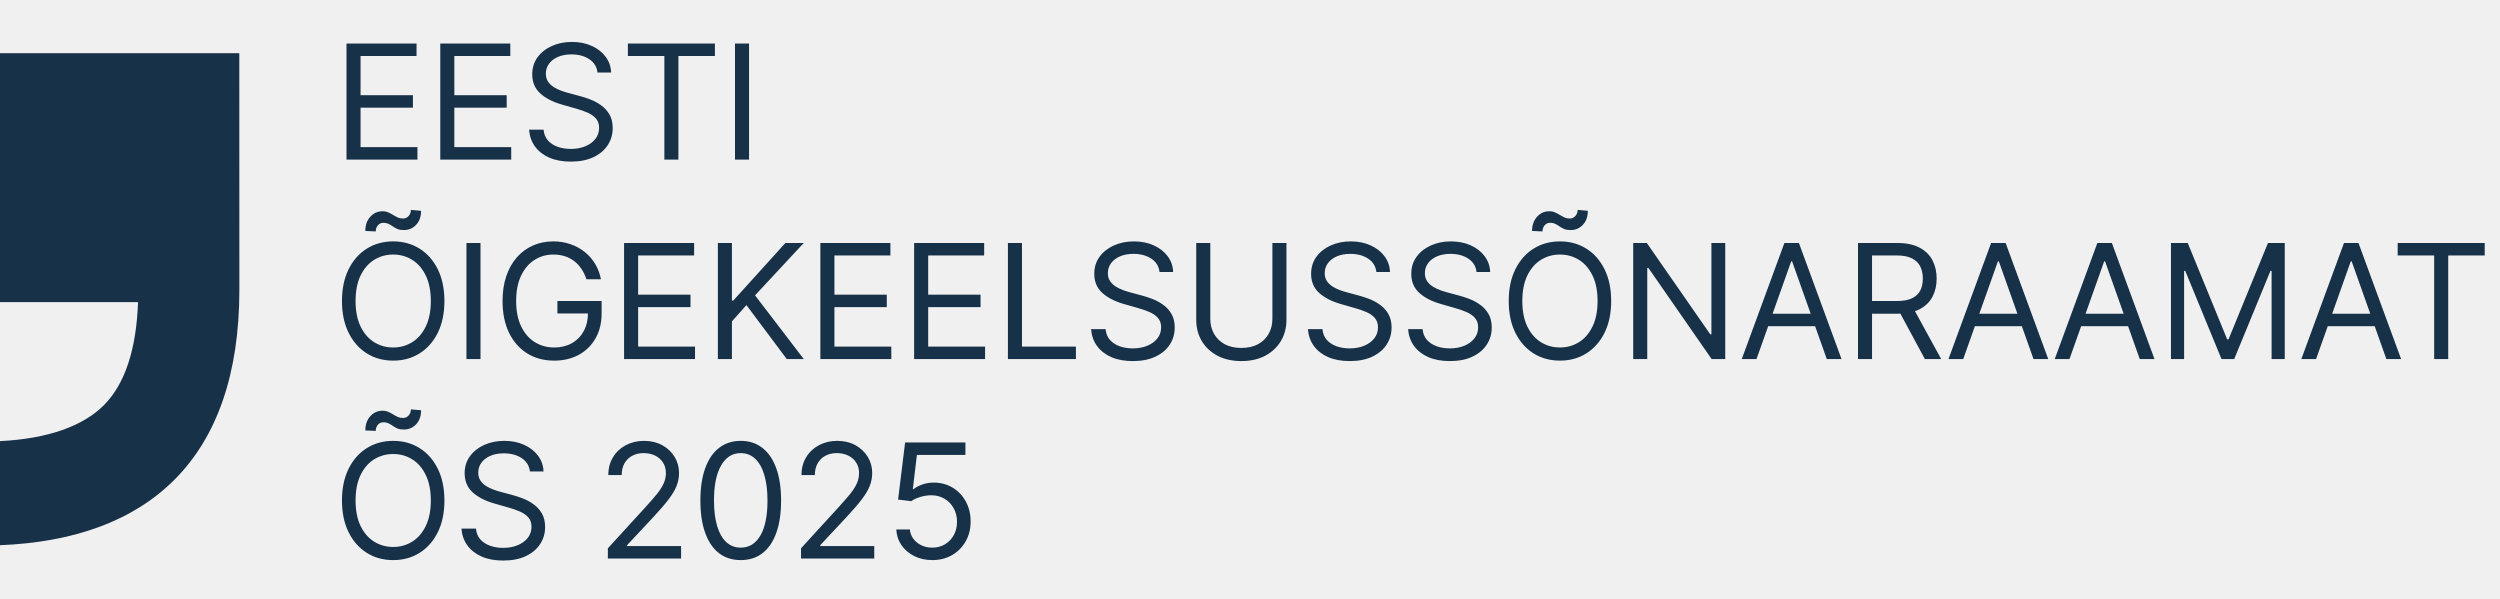
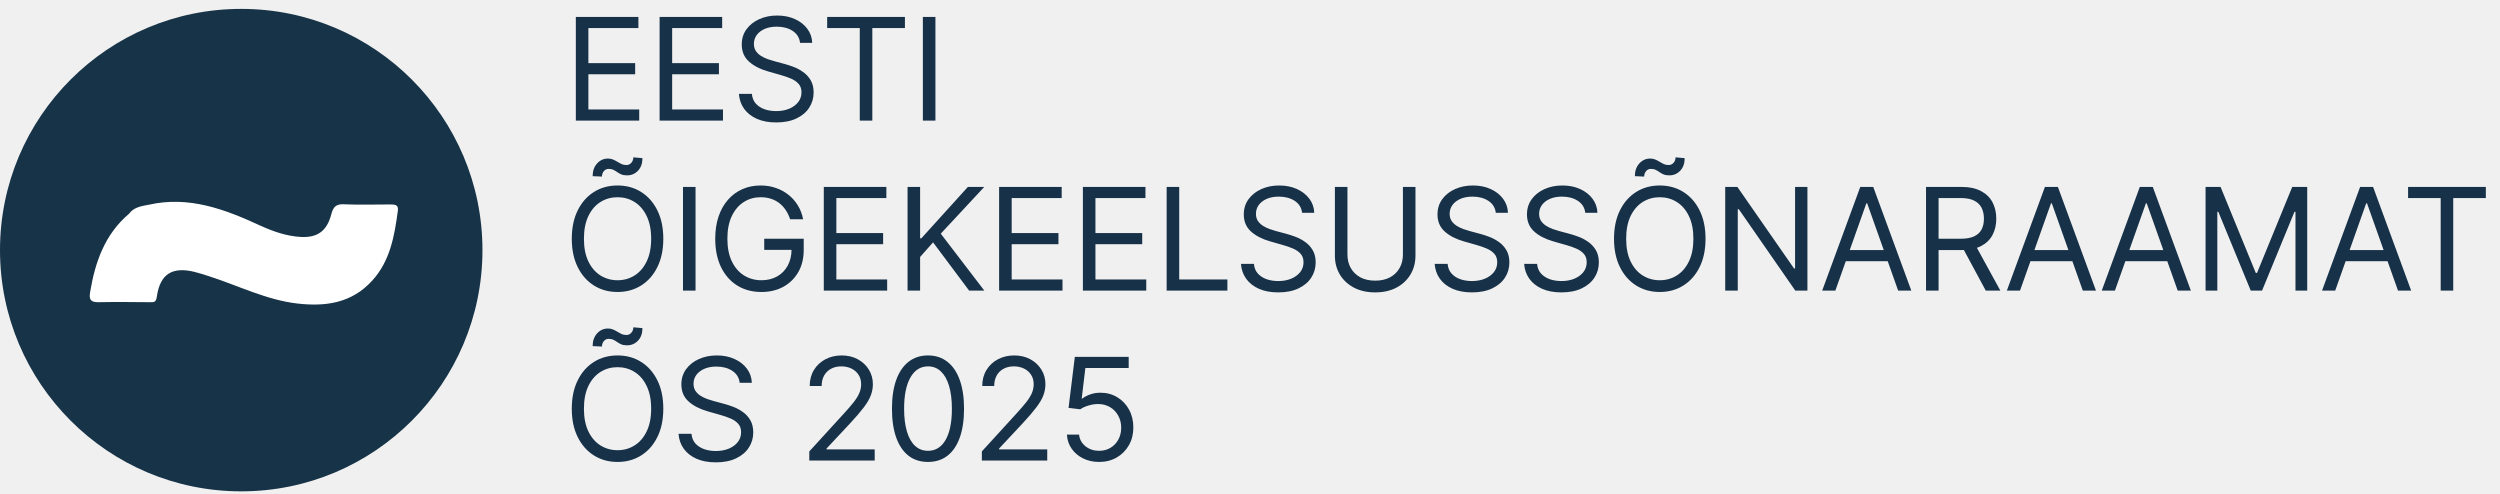
- <svg xmlns="http://www.w3.org/2000/svg" width="188" height="45" viewBox="0 0 188 45" fill="none">
-   <path d="M26.057 12V3.273H31.324V4.21H27.114V7.159H31.051V8.097H27.114V11.062H31.392V12H26.057ZM33.109 12V3.273H38.376V4.21H34.166V7.159H38.103V8.097H34.166V11.062H38.444V12H33.109ZM44.933 5.455C44.882 5.023 44.675 4.688 44.311 4.449C43.947 4.21 43.502 4.091 42.973 4.091C42.587 4.091 42.249 4.153 41.959 4.278C41.672 4.403 41.447 4.575 41.286 4.794C41.127 5.013 41.047 5.261 41.047 5.54C41.047 5.773 41.102 5.973 41.213 6.141C41.327 6.305 41.472 6.443 41.648 6.554C41.824 6.662 42.009 6.751 42.202 6.822C42.395 6.891 42.572 6.946 42.734 6.989L43.621 7.227C43.848 7.287 44.101 7.369 44.379 7.474C44.661 7.58 44.929 7.723 45.185 7.905C45.443 8.084 45.656 8.314 45.824 8.595C45.992 8.876 46.075 9.222 46.075 9.631C46.075 10.102 45.952 10.528 45.705 10.909C45.46 11.29 45.102 11.592 44.631 11.817C44.162 12.041 43.592 12.153 42.922 12.153C42.297 12.153 41.756 12.053 41.298 11.851C40.844 11.649 40.486 11.368 40.224 11.007C39.966 10.646 39.82 10.227 39.786 9.75H40.877C40.905 10.079 41.016 10.352 41.209 10.568C41.405 10.781 41.652 10.94 41.95 11.046C42.252 11.148 42.575 11.199 42.922 11.199C43.325 11.199 43.688 11.133 44.009 11.003C44.33 10.869 44.584 10.685 44.771 10.449C44.959 10.21 45.053 9.932 45.053 9.614C45.053 9.324 44.972 9.088 44.81 8.906C44.648 8.724 44.435 8.577 44.17 8.463C43.906 8.349 43.621 8.25 43.314 8.165L42.24 7.858C41.558 7.662 41.019 7.382 40.621 7.018C40.223 6.655 40.024 6.179 40.024 5.591C40.024 5.102 40.156 4.676 40.42 4.312C40.688 3.946 41.045 3.662 41.494 3.46C41.946 3.256 42.45 3.153 43.007 3.153C43.57 3.153 44.07 3.254 44.507 3.456C44.945 3.655 45.291 3.928 45.547 4.274C45.806 4.621 45.942 5.014 45.956 5.455H44.933ZM47.216 4.21V3.273H53.761V4.21H51.017V12H49.96V4.21H47.216ZM56.329 3.273V12H55.272V3.273H56.329ZM33.42 22.636C33.42 23.557 33.254 24.352 32.922 25.023C32.59 25.693 32.133 26.21 31.554 26.574C30.974 26.938 30.312 27.119 29.568 27.119C28.824 27.119 28.162 26.938 27.582 26.574C27.003 26.21 26.547 25.693 26.215 25.023C25.882 24.352 25.716 23.557 25.716 22.636C25.716 21.716 25.882 20.921 26.215 20.25C26.547 19.579 27.003 19.062 27.582 18.699C28.162 18.335 28.824 18.153 29.568 18.153C30.312 18.153 30.974 18.335 31.554 18.699C32.133 19.062 32.59 19.579 32.922 20.25C33.254 20.921 33.42 21.716 33.42 22.636ZM32.398 22.636C32.398 21.881 32.271 21.243 32.019 20.723C31.768 20.203 31.429 19.81 31 19.543C30.574 19.276 30.097 19.142 29.568 19.142C29.04 19.142 28.561 19.276 28.132 19.543C27.706 19.81 27.366 20.203 27.114 20.723C26.864 21.243 26.739 21.881 26.739 22.636C26.739 23.392 26.864 24.03 27.114 24.55C27.366 25.07 27.706 25.463 28.132 25.73C28.561 25.997 29.04 26.131 29.568 26.131C30.097 26.131 30.574 25.997 31 25.73C31.429 25.463 31.768 25.07 32.019 24.55C32.271 24.03 32.398 23.392 32.398 22.636ZM28.256 17.403L27.472 17.369C27.472 16.935 27.595 16.579 27.842 16.304C28.092 16.026 28.401 15.886 28.767 15.886C28.929 15.886 29.072 15.915 29.197 15.972C29.322 16.026 29.442 16.088 29.555 16.159C29.669 16.23 29.785 16.294 29.905 16.351C30.027 16.405 30.165 16.432 30.318 16.432C30.48 16.432 30.616 16.369 30.727 16.244C30.841 16.116 30.898 15.963 30.898 15.784L31.665 15.852C31.665 16.296 31.54 16.648 31.29 16.909C31.043 17.171 30.736 17.301 30.369 17.301C30.173 17.301 30.011 17.274 29.884 17.22C29.756 17.163 29.642 17.099 29.543 17.028C29.443 16.957 29.338 16.895 29.227 16.841C29.116 16.784 28.98 16.756 28.818 16.756C28.656 16.756 28.521 16.82 28.413 16.947C28.308 17.072 28.256 17.224 28.256 17.403ZM36.134 18.273V27H35.077V18.273H36.134ZM44.099 21C44.005 20.713 43.882 20.456 43.728 20.229C43.578 19.999 43.397 19.803 43.187 19.641C42.98 19.479 42.744 19.355 42.48 19.27C42.216 19.185 41.926 19.142 41.611 19.142C41.093 19.142 40.623 19.276 40.2 19.543C39.777 19.81 39.44 20.203 39.19 20.723C38.94 21.243 38.815 21.881 38.815 22.636C38.815 23.392 38.941 24.03 39.194 24.55C39.447 25.07 39.789 25.463 40.221 25.73C40.653 25.997 41.139 26.131 41.679 26.131C42.179 26.131 42.619 26.024 43 25.811C43.383 25.595 43.681 25.291 43.895 24.899C44.111 24.504 44.218 24.04 44.218 23.506L44.542 23.574H41.917V22.636H45.241V23.574C45.241 24.293 45.088 24.918 44.781 25.449C44.477 25.98 44.056 26.392 43.52 26.685C42.986 26.974 42.372 27.119 41.679 27.119C40.906 27.119 40.227 26.938 39.642 26.574C39.059 26.21 38.605 25.693 38.278 25.023C37.954 24.352 37.792 23.557 37.792 22.636C37.792 21.946 37.885 21.325 38.069 20.774C38.257 20.22 38.521 19.749 38.862 19.359C39.203 18.97 39.606 18.672 40.072 18.465C40.538 18.257 41.051 18.153 41.611 18.153C42.071 18.153 42.5 18.223 42.897 18.362C43.298 18.499 43.654 18.693 43.967 18.946C44.282 19.196 44.545 19.496 44.755 19.845C44.966 20.192 45.111 20.577 45.19 21H44.099ZM46.931 27V18.273H52.198V19.21H47.988V22.159H51.925V23.097H47.988V26.062H52.266V27H46.931ZM53.983 27V18.273H55.04V22.602H55.142L59.063 18.273H60.443L56.779 22.21L60.443 27H59.165L56.131 22.943L55.04 24.171V27H53.983ZM61.691 27V18.273H66.958V19.21H62.748V22.159H66.686V23.097H62.748V26.062H67.026V27H61.691ZM68.743 27V18.273H74.01V19.21H69.8V22.159H73.737V23.097H69.8V26.062H74.078V27H68.743ZM75.795 27V18.273H76.852V26.062H80.909V27H75.795ZM87.198 20.454C87.147 20.023 86.939 19.688 86.576 19.449C86.212 19.21 85.766 19.091 85.237 19.091C84.851 19.091 84.513 19.153 84.223 19.278C83.936 19.403 83.712 19.575 83.55 19.794C83.391 20.013 83.311 20.261 83.311 20.54C83.311 20.773 83.367 20.973 83.478 21.141C83.591 21.305 83.736 21.443 83.912 21.554C84.088 21.662 84.273 21.751 84.466 21.822C84.659 21.891 84.837 21.946 84.999 21.989L85.885 22.227C86.112 22.287 86.365 22.369 86.644 22.474C86.925 22.579 87.193 22.723 87.449 22.905C87.708 23.084 87.921 23.314 88.088 23.595C88.256 23.876 88.34 24.222 88.34 24.631C88.34 25.102 88.216 25.528 87.969 25.909C87.725 26.29 87.367 26.592 86.895 26.817C86.426 27.041 85.857 27.153 85.186 27.153C84.561 27.153 84.02 27.053 83.563 26.851C83.108 26.649 82.75 26.368 82.489 26.007C82.23 25.646 82.084 25.227 82.05 24.75H83.141C83.169 25.079 83.28 25.352 83.473 25.568C83.669 25.781 83.916 25.94 84.215 26.046C84.516 26.148 84.84 26.199 85.186 26.199C85.59 26.199 85.952 26.134 86.273 26.003C86.594 25.869 86.848 25.685 87.036 25.449C87.223 25.21 87.317 24.932 87.317 24.614C87.317 24.324 87.236 24.088 87.074 23.906C86.912 23.724 86.699 23.577 86.435 23.463C86.171 23.349 85.885 23.25 85.578 23.165L84.504 22.858C83.823 22.662 83.283 22.382 82.885 22.018C82.487 21.655 82.289 21.179 82.289 20.591C82.289 20.102 82.421 19.676 82.685 19.312C82.952 18.946 83.31 18.662 83.759 18.46C84.21 18.256 84.715 18.153 85.272 18.153C85.834 18.153 86.334 18.254 86.772 18.456C87.209 18.655 87.556 18.928 87.811 19.274C88.07 19.621 88.206 20.014 88.22 20.454H87.198ZM95.685 18.273H96.741V24.051C96.741 24.648 96.601 25.18 96.32 25.649C96.041 26.115 95.648 26.483 95.139 26.753C94.631 27.02 94.034 27.153 93.349 27.153C92.665 27.153 92.068 27.02 91.56 26.753C91.051 26.483 90.656 26.115 90.375 25.649C90.097 25.18 89.957 24.648 89.957 24.051V18.273H91.014V23.966C91.014 24.392 91.108 24.771 91.295 25.104C91.483 25.433 91.75 25.693 92.097 25.884C92.446 26.071 92.864 26.165 93.349 26.165C93.835 26.165 94.253 26.071 94.602 25.884C94.952 25.693 95.219 25.433 95.403 25.104C95.591 24.771 95.685 24.392 95.685 23.966V18.273ZM103.505 20.454C103.453 20.023 103.246 19.688 102.882 19.449C102.519 19.21 102.073 19.091 101.544 19.091C101.158 19.091 100.82 19.153 100.53 19.278C100.243 19.403 100.019 19.575 99.857 19.794C99.698 20.013 99.618 20.261 99.618 20.54C99.618 20.773 99.674 20.973 99.784 21.141C99.898 21.305 100.043 21.443 100.219 21.554C100.395 21.662 100.58 21.751 100.773 21.822C100.966 21.891 101.144 21.946 101.306 21.989L102.192 22.227C102.419 22.287 102.672 22.369 102.951 22.474C103.232 22.579 103.5 22.723 103.756 22.905C104.014 23.084 104.228 23.314 104.395 23.595C104.563 23.876 104.647 24.222 104.647 24.631C104.647 25.102 104.523 25.528 104.276 25.909C104.032 26.29 103.674 26.592 103.202 26.817C102.733 27.041 102.164 27.153 101.493 27.153C100.868 27.153 100.327 27.053 99.87 26.851C99.415 26.649 99.057 26.368 98.796 26.007C98.537 25.646 98.391 25.227 98.357 24.75H99.448C99.476 25.079 99.587 25.352 99.78 25.568C99.976 25.781 100.223 25.94 100.522 26.046C100.823 26.148 101.147 26.199 101.493 26.199C101.897 26.199 102.259 26.134 102.58 26.003C102.901 25.869 103.155 25.685 103.343 25.449C103.53 25.21 103.624 24.932 103.624 24.614C103.624 24.324 103.543 24.088 103.381 23.906C103.219 23.724 103.006 23.577 102.742 23.463C102.478 23.349 102.192 23.25 101.885 23.165L100.811 22.858C100.13 22.662 99.59 22.382 99.192 22.018C98.794 21.655 98.596 21.179 98.596 20.591C98.596 20.102 98.728 19.676 98.992 19.312C99.259 18.946 99.617 18.662 100.066 18.46C100.517 18.256 101.022 18.153 101.578 18.153C102.141 18.153 102.641 18.254 103.078 18.456C103.516 18.655 103.863 18.928 104.118 19.274C104.377 19.621 104.513 20.014 104.527 20.454H103.505ZM111.037 20.454C110.986 20.023 110.778 19.688 110.415 19.449C110.051 19.21 109.605 19.091 109.077 19.091C108.69 19.091 108.352 19.153 108.062 19.278C107.776 19.403 107.551 19.575 107.389 19.794C107.23 20.013 107.151 20.261 107.151 20.54C107.151 20.773 107.206 20.973 107.317 21.141C107.43 21.305 107.575 21.443 107.751 21.554C107.928 21.662 108.112 21.751 108.305 21.822C108.499 21.891 108.676 21.946 108.838 21.989L109.724 22.227C109.952 22.287 110.205 22.369 110.483 22.474C110.764 22.579 111.033 22.723 111.288 22.905C111.547 23.084 111.76 23.314 111.928 23.595C112.095 23.876 112.179 24.222 112.179 24.631C112.179 25.102 112.055 25.528 111.808 25.909C111.564 26.29 111.206 26.592 110.734 26.817C110.266 27.041 109.696 27.153 109.026 27.153C108.401 27.153 107.859 27.053 107.402 26.851C106.947 26.649 106.589 26.368 106.328 26.007C106.07 25.646 105.923 25.227 105.889 24.75H106.98C107.008 25.079 107.119 25.352 107.312 25.568C107.508 25.781 107.756 25.94 108.054 26.046C108.355 26.148 108.679 26.199 109.026 26.199C109.429 26.199 109.791 26.134 110.112 26.003C110.433 25.869 110.687 25.685 110.875 25.449C111.062 25.21 111.156 24.932 111.156 24.614C111.156 24.324 111.075 24.088 110.913 23.906C110.751 23.724 110.538 23.577 110.274 23.463C110.01 23.349 109.724 23.25 109.418 23.165L108.344 22.858C107.662 22.662 107.122 22.382 106.724 22.018C106.327 21.655 106.128 21.179 106.128 20.591C106.128 20.102 106.26 19.676 106.524 19.312C106.791 18.946 107.149 18.662 107.598 18.46C108.05 18.256 108.554 18.153 109.111 18.153C109.673 18.153 110.173 18.254 110.611 18.456C111.048 18.655 111.395 18.928 111.651 19.274C111.909 19.621 112.045 20.014 112.06 20.454H111.037ZM121.16 22.636C121.16 23.557 120.994 24.352 120.662 25.023C120.329 25.693 119.873 26.21 119.294 26.574C118.714 26.938 118.052 27.119 117.308 27.119C116.564 27.119 115.902 26.938 115.322 26.574C114.743 26.21 114.287 25.693 113.954 25.023C113.622 24.352 113.456 23.557 113.456 22.636C113.456 21.716 113.622 20.921 113.954 20.25C114.287 19.579 114.743 19.062 115.322 18.699C115.902 18.335 116.564 18.153 117.308 18.153C118.052 18.153 118.714 18.335 119.294 18.699C119.873 19.062 120.329 19.579 120.662 20.25C120.994 20.921 121.16 21.716 121.16 22.636ZM120.137 22.636C120.137 21.881 120.011 21.243 119.758 20.723C119.508 20.203 119.169 19.81 118.74 19.543C118.314 19.276 117.836 19.142 117.308 19.142C116.779 19.142 116.301 19.276 115.872 19.543C115.446 19.81 115.106 20.203 114.853 20.723C114.603 21.243 114.478 21.881 114.478 22.636C114.478 23.392 114.603 24.03 114.853 24.55C115.106 25.07 115.446 25.463 115.872 25.73C116.301 25.997 116.779 26.131 117.308 26.131C117.836 26.131 118.314 25.997 118.74 25.73C119.169 25.463 119.508 25.07 119.758 24.55C120.011 24.03 120.137 23.392 120.137 22.636ZM115.995 17.403L115.211 17.369C115.211 16.935 115.335 16.579 115.582 16.304C115.832 16.026 116.14 15.886 116.507 15.886C116.669 15.886 116.812 15.915 116.937 15.972C117.062 16.026 117.181 16.088 117.295 16.159C117.409 16.23 117.525 16.294 117.645 16.351C117.767 16.405 117.904 16.432 118.058 16.432C118.22 16.432 118.356 16.369 118.467 16.244C118.581 16.116 118.637 15.963 118.637 15.784L119.404 15.852C119.404 16.296 119.279 16.648 119.029 16.909C118.782 17.171 118.475 17.301 118.109 17.301C117.913 17.301 117.751 17.274 117.623 17.22C117.495 17.163 117.382 17.099 117.282 17.028C117.183 16.957 117.078 16.895 116.967 16.841C116.856 16.784 116.72 16.756 116.558 16.756C116.396 16.756 116.261 16.82 116.153 16.947C116.048 17.072 115.995 17.224 115.995 17.403ZM129.738 18.273V27H128.715L123.959 20.148H123.874V27H122.817V18.273H123.84L128.613 25.142H128.698V18.273H129.738ZM132.09 27H130.982L134.187 18.273H135.278L138.482 27H137.374L134.766 19.653H134.698L132.09 27ZM132.499 23.591H136.965V24.528H132.499V23.591ZM139.722 27V18.273H142.671C143.352 18.273 143.912 18.389 144.349 18.622C144.787 18.852 145.111 19.169 145.321 19.572C145.531 19.976 145.636 20.435 145.636 20.949C145.636 21.463 145.531 21.919 145.321 22.317C145.111 22.715 144.788 23.027 144.354 23.254C143.919 23.479 143.364 23.591 142.688 23.591H140.301V22.636H142.653C143.119 22.636 143.494 22.568 143.778 22.432C144.065 22.296 144.273 22.102 144.401 21.852C144.531 21.599 144.597 21.298 144.597 20.949C144.597 20.599 144.531 20.294 144.401 20.033C144.27 19.771 144.061 19.57 143.774 19.428C143.487 19.283 143.108 19.21 142.636 19.21H140.778V27H139.722ZM143.83 23.079L145.977 27H144.75L142.636 23.079H143.83ZM147.635 27H146.527L149.732 18.273H150.823L154.027 27H152.919L150.312 19.653H150.243L147.635 27ZM148.044 23.591H152.51V24.528H148.044V23.591ZM155.625 27H154.517L157.721 18.273H158.812L162.017 27H160.909L158.301 19.653H158.233L155.625 27ZM156.034 23.591H160.5V24.528H156.034V23.591ZM163.256 18.273H164.518L167.483 25.517H167.586L170.552 18.273H171.813V27H170.824V20.369H170.739L168.012 27H167.057L164.33 20.369H164.245V27H163.256V18.273ZM174.17 27H173.062L176.267 18.273H177.357L180.562 27H179.454L176.846 19.653H176.778L174.17 27ZM174.579 23.591H179.045V24.528H174.579V23.591ZM180.305 19.21V18.273H186.85V19.21H184.106V27H183.049V19.21H180.305ZM33.42 37.636C33.42 38.557 33.254 39.352 32.922 40.023C32.59 40.693 32.133 41.21 31.554 41.574C30.974 41.938 30.312 42.119 29.568 42.119C28.824 42.119 28.162 41.938 27.582 41.574C27.003 41.21 26.547 40.693 26.215 40.023C25.882 39.352 25.716 38.557 25.716 37.636C25.716 36.716 25.882 35.92 26.215 35.25C26.547 34.58 27.003 34.062 27.582 33.699C28.162 33.335 28.824 33.153 29.568 33.153C30.312 33.153 30.974 33.335 31.554 33.699C32.133 34.062 32.59 34.58 32.922 35.25C33.254 35.92 33.42 36.716 33.42 37.636ZM32.398 37.636C32.398 36.881 32.271 36.243 32.019 35.723C31.768 35.203 31.429 34.81 31 34.543C30.574 34.276 30.097 34.142 29.568 34.142C29.04 34.142 28.561 34.276 28.132 34.543C27.706 34.81 27.366 35.203 27.114 35.723C26.864 36.243 26.739 36.881 26.739 37.636C26.739 38.392 26.864 39.03 27.114 39.55C27.366 40.07 27.706 40.463 28.132 40.73C28.561 40.997 29.04 41.131 29.568 41.131C30.097 41.131 30.574 40.997 31 40.73C31.429 40.463 31.768 40.07 32.019 39.55C32.271 39.03 32.398 38.392 32.398 37.636ZM28.256 32.403L27.472 32.369C27.472 31.935 27.595 31.579 27.842 31.304C28.092 31.026 28.401 30.886 28.767 30.886C28.929 30.886 29.072 30.915 29.197 30.972C29.322 31.026 29.442 31.088 29.555 31.159C29.669 31.23 29.785 31.294 29.905 31.351C30.027 31.405 30.165 31.432 30.318 31.432C30.48 31.432 30.616 31.369 30.727 31.244C30.841 31.116 30.898 30.963 30.898 30.784L31.665 30.852C31.665 31.296 31.54 31.648 31.29 31.909C31.043 32.17 30.736 32.301 30.369 32.301C30.173 32.301 30.011 32.274 29.884 32.22C29.756 32.163 29.642 32.099 29.543 32.028C29.443 31.957 29.338 31.895 29.227 31.841C29.116 31.784 28.98 31.756 28.818 31.756C28.656 31.756 28.521 31.82 28.413 31.947C28.308 32.072 28.256 32.224 28.256 32.403ZM39.85 35.455C39.799 35.023 39.592 34.688 39.228 34.449C38.864 34.21 38.418 34.091 37.89 34.091C37.504 34.091 37.166 34.153 36.876 34.278C36.589 34.403 36.364 34.575 36.202 34.794C36.043 35.013 35.964 35.261 35.964 35.54C35.964 35.773 36.019 35.973 36.13 36.141C36.244 36.305 36.389 36.443 36.565 36.554C36.741 36.662 36.925 36.751 37.119 36.822C37.312 36.891 37.489 36.946 37.651 36.989L38.538 37.227C38.765 37.287 39.018 37.369 39.296 37.474C39.577 37.58 39.846 37.723 40.102 37.905C40.36 38.084 40.573 38.314 40.741 38.595C40.908 38.876 40.992 39.222 40.992 39.631C40.992 40.102 40.869 40.528 40.621 40.909C40.377 41.29 40.019 41.592 39.548 41.817C39.079 42.041 38.509 42.153 37.839 42.153C37.214 42.153 36.673 42.053 36.215 41.851C35.761 41.649 35.403 41.368 35.141 41.007C34.883 40.646 34.736 40.227 34.702 39.75H35.793C35.822 40.08 35.933 40.352 36.126 40.568C36.322 40.781 36.569 40.94 36.867 41.045C37.168 41.148 37.492 41.199 37.839 41.199C38.242 41.199 38.604 41.133 38.925 41.003C39.246 40.869 39.501 40.685 39.688 40.449C39.876 40.21 39.969 39.932 39.969 39.614C39.969 39.324 39.889 39.088 39.727 38.906C39.565 38.724 39.352 38.577 39.087 38.463C38.823 38.349 38.538 38.25 38.231 38.165L37.157 37.858C36.475 37.662 35.935 37.382 35.538 37.019C35.14 36.655 34.941 36.179 34.941 35.591C34.941 35.102 35.073 34.676 35.337 34.312C35.604 33.946 35.962 33.662 36.411 33.46C36.863 33.256 37.367 33.153 37.924 33.153C38.486 33.153 38.986 33.254 39.424 33.456C39.861 33.655 40.208 33.928 40.464 34.274C40.722 34.621 40.859 35.014 40.873 35.455H39.85ZM45.711 42V41.233L48.592 38.08C48.93 37.71 49.209 37.389 49.427 37.117C49.646 36.841 49.808 36.582 49.913 36.341C50.021 36.097 50.075 35.841 50.075 35.574C50.075 35.267 50.001 35.001 49.853 34.777C49.709 34.553 49.51 34.379 49.257 34.257C49.004 34.135 48.72 34.074 48.405 34.074C48.069 34.074 47.777 34.144 47.527 34.283C47.28 34.419 47.088 34.611 46.951 34.858C46.818 35.105 46.751 35.395 46.751 35.727H45.745C45.745 35.216 45.863 34.767 46.099 34.381C46.335 33.994 46.656 33.693 47.062 33.477C47.471 33.261 47.93 33.153 48.439 33.153C48.95 33.153 49.403 33.261 49.798 33.477C50.193 33.693 50.503 33.984 50.727 34.351C50.951 34.717 51.064 35.125 51.064 35.574C51.064 35.895 51.005 36.209 50.889 36.516C50.775 36.82 50.576 37.159 50.292 37.534C50.011 37.906 49.62 38.361 49.12 38.898L47.16 40.994V41.062H51.217V42H45.711ZM55.704 42.119C55.062 42.119 54.515 41.945 54.063 41.595C53.611 41.243 53.266 40.733 53.028 40.065C52.789 39.395 52.669 38.585 52.669 37.636C52.669 36.693 52.789 35.888 53.028 35.22C53.269 34.55 53.615 34.038 54.067 33.686C54.522 33.331 55.067 33.153 55.704 33.153C56.34 33.153 56.884 33.331 57.336 33.686C57.79 34.038 58.137 34.55 58.376 35.22C58.617 35.888 58.738 36.693 58.738 37.636C58.738 38.585 58.618 39.395 58.38 40.065C58.141 40.733 57.796 41.243 57.344 41.595C56.892 41.945 56.346 42.119 55.704 42.119ZM55.704 41.182C56.34 41.182 56.834 40.875 57.187 40.261C57.539 39.648 57.715 38.773 57.715 37.636C57.715 36.881 57.634 36.237 57.472 35.706C57.313 35.175 57.083 34.77 56.782 34.492C56.483 34.213 56.124 34.074 55.704 34.074C55.073 34.074 54.58 34.385 54.225 35.007C53.87 35.626 53.692 36.503 53.692 37.636C53.692 38.392 53.772 39.034 53.931 39.562C54.09 40.091 54.319 40.493 54.617 40.769C54.918 41.044 55.28 41.182 55.704 41.182ZM60.237 42V41.233L63.118 38.08C63.456 37.71 63.734 37.389 63.953 37.117C64.172 36.841 64.334 36.582 64.439 36.341C64.547 36.097 64.601 35.841 64.601 35.574C64.601 35.267 64.527 35.001 64.379 34.777C64.234 34.553 64.035 34.379 63.782 34.257C63.53 34.135 63.245 34.074 62.93 34.074C62.595 34.074 62.302 34.144 62.052 34.283C61.805 34.419 61.613 34.611 61.477 34.858C61.343 35.105 61.277 35.395 61.277 35.727H60.271C60.271 35.216 60.389 34.767 60.625 34.381C60.861 33.994 61.182 33.693 61.588 33.477C61.997 33.261 62.456 33.153 62.964 33.153C63.476 33.153 63.929 33.261 64.324 33.477C64.719 33.693 65.028 33.984 65.253 34.351C65.477 34.717 65.589 35.125 65.589 35.574C65.589 35.895 65.531 36.209 65.415 36.516C65.301 36.82 65.102 37.159 64.818 37.534C64.537 37.906 64.146 38.361 63.646 38.898L61.686 40.994V41.062H65.743V42H60.237ZM70.11 42.119C69.61 42.119 69.16 42.02 68.759 41.821C68.359 41.622 68.037 41.349 67.796 41.003C67.555 40.656 67.422 40.261 67.4 39.818H68.422C68.462 40.213 68.641 40.54 68.959 40.798C69.28 41.054 69.664 41.182 70.11 41.182C70.468 41.182 70.786 41.098 71.064 40.93C71.346 40.763 71.566 40.533 71.725 40.24C71.887 39.945 71.968 39.611 71.968 39.239C71.968 38.858 71.884 38.519 71.716 38.22C71.552 37.919 71.324 37.682 71.035 37.508C70.745 37.335 70.414 37.247 70.042 37.244C69.775 37.242 69.501 37.283 69.219 37.368C68.938 37.45 68.707 37.557 68.525 37.688L67.536 37.568L68.064 33.273H72.599V34.21H68.951L68.644 36.784H68.695C68.874 36.642 69.099 36.524 69.368 36.43C69.638 36.337 69.92 36.29 70.212 36.29C70.746 36.29 71.222 36.418 71.64 36.673C72.06 36.926 72.39 37.273 72.628 37.713C72.87 38.153 72.991 38.656 72.991 39.222C72.991 39.778 72.866 40.276 72.616 40.713C72.368 41.148 72.028 41.492 71.593 41.744C71.158 41.994 70.664 42.119 70.11 42.119Z" fill="#173148" />
-   <path d="M17.996 4H0V22.72H10.38C10.256 26.266 9.4 28.867 7.826 30.456C6.253 32.044 3.588 32.998 0 33.171V41C11.121 40.555 18 34.574 18 21.797L17.996 4Z" fill="#173148" />
+ <svg xmlns="http://www.w3.org/2000/svg" width="456" height="90" viewBox="0 0 456 90" fill="none">
+   <path d="M105.032 22V3.091H116.444V5.122H107.322V11.511H115.853V13.543H107.322V19.969H116.592V22H105.032ZM120.311 22V3.091H131.723V5.122H122.601V11.511H131.132V13.543H122.601V19.969H131.871V22H120.311ZM145.931 7.818C145.82 6.883 145.371 6.156 144.583 5.639C143.795 5.122 142.829 4.864 141.684 4.864C140.847 4.864 140.114 4.999 139.486 5.27C138.865 5.541 138.378 5.913 138.028 6.387C137.683 6.861 137.511 7.4 137.511 8.003C137.511 8.508 137.631 8.942 137.871 9.305C138.117 9.662 138.431 9.96 138.812 10.2C139.194 10.434 139.594 10.628 140.013 10.782C140.431 10.93 140.816 11.05 141.167 11.142L143.087 11.659C143.58 11.788 144.127 11.967 144.731 12.195C145.34 12.422 145.922 12.733 146.476 13.127C147.036 13.515 147.498 14.014 147.861 14.623C148.224 15.232 148.405 15.98 148.405 16.866C148.405 17.888 148.138 18.812 147.602 19.636C147.073 20.461 146.297 21.117 145.275 21.603C144.26 22.089 143.026 22.332 141.573 22.332C140.219 22.332 139.046 22.114 138.055 21.677C137.07 21.24 136.295 20.63 135.729 19.849C135.168 19.067 134.851 18.159 134.778 17.125H137.141C137.203 17.839 137.443 18.43 137.861 18.898C138.286 19.359 138.822 19.704 139.468 19.932C140.12 20.153 140.822 20.264 141.573 20.264C142.447 20.264 143.232 20.123 143.927 19.84C144.623 19.55 145.174 19.15 145.58 18.639C145.986 18.122 146.19 17.519 146.19 16.829C146.19 16.202 146.014 15.691 145.663 15.297C145.312 14.903 144.851 14.583 144.278 14.337C143.706 14.09 143.087 13.875 142.422 13.69L140.096 13.026C138.618 12.601 137.449 11.995 136.587 11.207C135.726 10.419 135.295 9.388 135.295 8.114C135.295 7.055 135.581 6.132 136.153 5.344C136.732 4.55 137.507 3.934 138.48 3.497C139.459 3.054 140.551 2.832 141.758 2.832C142.976 2.832 144.06 3.051 145.008 3.488C145.956 3.919 146.707 4.51 147.261 5.261C147.821 6.012 148.116 6.864 148.147 7.818H145.931ZM150.876 5.122V3.091H165.058V5.122H159.112V22H156.822V5.122H150.876ZM170.622 3.091V22H168.332V3.091H170.622ZM120.987 43.545C120.987 45.54 120.626 47.263 119.906 48.716C119.186 50.169 118.198 51.289 116.942 52.077C115.687 52.865 114.253 53.258 112.64 53.258C111.027 53.258 109.593 52.865 108.337 52.077C107.082 51.289 106.094 50.169 105.374 48.716C104.653 47.263 104.293 45.54 104.293 43.545C104.293 41.551 104.653 39.828 105.374 38.375C106.094 36.922 107.082 35.802 108.337 35.014C109.593 34.226 111.027 33.832 112.64 33.832C114.253 33.832 115.687 34.226 116.942 35.014C118.198 35.802 119.186 36.922 119.906 38.375C120.626 39.828 120.987 41.551 120.987 43.545ZM118.771 43.545C118.771 41.908 118.497 40.526 117.949 39.4C117.407 38.273 116.672 37.421 115.742 36.842C114.819 36.264 113.785 35.974 112.64 35.974C111.495 35.974 110.458 36.264 109.528 36.842C108.605 37.421 107.87 38.273 107.322 39.4C106.78 40.526 106.509 41.908 106.509 43.545C106.509 45.183 106.78 46.565 107.322 47.691C107.87 48.818 108.605 49.67 109.528 50.249C110.458 50.827 111.495 51.117 112.64 51.117C113.785 51.117 114.819 50.827 115.742 50.249C116.672 49.67 117.407 48.818 117.949 47.691C118.497 46.565 118.771 45.183 118.771 43.545ZM109.796 32.207L108.097 32.133C108.097 31.192 108.365 30.422 108.901 29.825C109.442 29.222 110.11 28.921 110.904 28.921C111.255 28.921 111.566 28.982 111.837 29.105C112.107 29.222 112.366 29.358 112.612 29.511C112.858 29.665 113.111 29.804 113.369 29.927C113.634 30.044 113.933 30.102 114.265 30.102C114.616 30.102 114.911 29.967 115.151 29.696C115.397 29.419 115.521 29.087 115.521 28.699L117.183 28.847C117.183 29.807 116.912 30.57 116.37 31.136C115.835 31.703 115.17 31.986 114.376 31.986C113.951 31.986 113.6 31.927 113.323 31.81C113.046 31.687 112.8 31.549 112.585 31.395C112.369 31.241 112.141 31.106 111.901 30.989C111.661 30.866 111.366 30.804 111.015 30.804C110.664 30.804 110.372 30.942 110.138 31.22C109.91 31.49 109.796 31.82 109.796 32.207ZM126.866 34.091V53H124.577V34.091H126.866ZM144.124 40C143.921 39.378 143.653 38.821 143.32 38.329C142.994 37.83 142.603 37.406 142.148 37.055C141.698 36.704 141.188 36.436 140.615 36.251C140.043 36.067 139.415 35.974 138.732 35.974C137.611 35.974 136.593 36.264 135.675 36.842C134.758 37.421 134.029 38.273 133.487 39.4C132.946 40.526 132.675 41.908 132.675 43.545C132.675 45.183 132.949 46.565 133.497 47.691C134.044 48.818 134.786 49.67 135.722 50.249C136.657 50.827 137.71 51.117 138.879 51.117C139.963 51.117 140.917 50.886 141.742 50.424C142.573 49.956 143.219 49.298 143.68 48.448C144.148 47.593 144.382 46.586 144.382 45.429L145.084 45.577H139.396V43.545H146.598V45.577C146.598 47.134 146.266 48.488 145.601 49.639C144.942 50.79 144.031 51.683 142.868 52.317C141.711 52.945 140.381 53.258 138.879 53.258C137.205 53.258 135.734 52.865 134.466 52.077C133.204 51.289 132.219 50.169 131.511 48.716C130.81 47.263 130.459 45.54 130.459 43.545C130.459 42.05 130.659 40.705 131.059 39.511C131.465 38.31 132.038 37.289 132.776 36.445C133.515 35.602 134.389 34.956 135.399 34.506C136.408 34.057 137.519 33.832 138.732 33.832C139.729 33.832 140.658 33.983 141.52 34.285C142.388 34.58 143.16 35.002 143.837 35.55C144.521 36.091 145.09 36.741 145.546 37.498C146.001 38.249 146.315 39.083 146.487 40H144.124ZM150.26 53V34.091H161.672V36.122H152.55V42.511H161.081V44.543H152.55V50.969H161.819V53H150.26ZM165.539 53V34.091H167.829V43.472H168.05L176.545 34.091H179.536L171.596 42.622L179.536 53H176.766L170.192 44.21L167.829 46.869V53H165.539ZM182.24 53V34.091H193.652V36.122H184.53V42.511H193.061V44.543H184.53V50.969H193.799V53H182.24ZM197.519 53V34.091H208.931V36.122H199.809V42.511H208.34V44.543H199.809V50.969H209.078V53H197.519ZM212.798 53V34.091H215.088V50.969H223.877V53H212.798ZM237.504 38.818C237.393 37.883 236.944 37.156 236.156 36.639C235.368 36.122 234.402 35.864 233.257 35.864C232.42 35.864 231.687 35.999 231.059 36.27C230.438 36.541 229.951 36.913 229.6 37.387C229.256 37.861 229.083 38.4 229.083 39.003C229.083 39.508 229.203 39.941 229.443 40.305C229.69 40.662 230.004 40.96 230.385 41.2C230.767 41.434 231.167 41.628 231.585 41.782C232.004 41.93 232.389 42.05 232.74 42.142L234.66 42.659C235.152 42.788 235.7 42.967 236.304 43.195C236.913 43.422 237.495 43.733 238.049 44.127C238.609 44.515 239.07 45.014 239.433 45.623C239.797 46.232 239.978 46.98 239.978 47.867C239.978 48.888 239.71 49.812 239.175 50.636C238.646 51.461 237.87 52.117 236.848 52.603C235.833 53.089 234.599 53.332 233.146 53.332C231.792 53.332 230.619 53.114 229.628 52.677C228.643 52.24 227.868 51.63 227.301 50.849C226.741 50.067 226.424 49.159 226.35 48.125H228.714C228.776 48.839 229.016 49.43 229.434 49.898C229.859 50.359 230.394 50.704 231.041 50.932C231.693 51.153 232.395 51.264 233.146 51.264C234.02 51.264 234.805 51.123 235.5 50.84C236.196 50.55 236.747 50.15 237.153 49.639C237.559 49.122 237.762 48.519 237.762 47.83C237.762 47.202 237.587 46.691 237.236 46.297C236.885 45.903 236.424 45.583 235.851 45.337C235.279 45.09 234.66 44.875 233.995 44.69L231.669 44.026C230.191 43.601 229.022 42.995 228.16 42.207C227.298 41.419 226.867 40.388 226.867 39.114C226.867 38.055 227.154 37.132 227.726 36.344C228.305 35.55 229.08 34.934 230.053 34.497C231.032 34.054 232.124 33.832 233.331 33.832C234.549 33.832 235.633 34.051 236.581 34.488C237.528 34.919 238.279 35.51 238.833 36.261C239.393 37.012 239.689 37.864 239.72 38.818H237.504ZM255.892 34.091H258.182V46.611C258.182 47.903 257.877 49.057 257.268 50.073C256.665 51.083 255.812 51.88 254.71 52.465C253.608 53.043 252.316 53.332 250.832 53.332C249.349 53.332 248.056 53.043 246.955 52.465C245.853 51.88 244.997 51.083 244.388 50.073C243.785 49.057 243.483 47.903 243.483 46.611V34.091H245.773V46.426C245.773 47.349 245.976 48.171 246.382 48.891C246.788 49.605 247.367 50.169 248.118 50.581C248.875 50.987 249.78 51.19 250.832 51.19C251.885 51.19 252.79 50.987 253.547 50.581C254.304 50.169 254.883 49.605 255.283 48.891C255.689 48.171 255.892 47.349 255.892 46.426V34.091ZM272.835 38.818C272.725 37.883 272.275 37.156 271.487 36.639C270.699 36.122 269.733 35.864 268.588 35.864C267.751 35.864 267.019 35.999 266.391 36.27C265.769 36.541 265.283 36.913 264.932 37.387C264.587 37.861 264.415 38.4 264.415 39.003C264.415 39.508 264.535 39.941 264.775 40.305C265.021 40.662 265.335 40.96 265.717 41.2C266.098 41.434 266.498 41.628 266.917 41.782C267.336 41.93 267.72 42.05 268.071 42.142L269.992 42.659C270.484 42.788 271.032 42.967 271.635 43.195C272.244 43.422 272.826 43.733 273.38 44.127C273.94 44.515 274.402 45.014 274.765 45.623C275.128 46.232 275.31 46.98 275.31 47.867C275.31 48.888 275.042 49.812 274.507 50.636C273.977 51.461 273.202 52.117 272.18 52.603C271.164 53.089 269.93 53.332 268.477 53.332C267.123 53.332 265.951 53.114 264.96 52.677C263.975 52.24 263.199 51.63 262.633 50.849C262.073 50.067 261.756 49.159 261.682 48.125H264.046C264.107 48.839 264.347 49.43 264.766 49.898C265.19 50.359 265.726 50.704 266.372 50.932C267.025 51.153 267.726 51.264 268.477 51.264C269.351 51.264 270.136 51.123 270.832 50.84C271.527 50.55 272.078 50.15 272.485 49.639C272.891 49.122 273.094 48.519 273.094 47.83C273.094 47.202 272.918 46.691 272.568 46.297C272.217 45.903 271.755 45.583 271.183 45.337C270.61 45.09 269.992 44.875 269.327 44.69L267 44.026C265.523 43.601 264.353 42.995 263.492 42.207C262.63 41.419 262.199 40.388 262.199 39.114C262.199 38.055 262.485 37.132 263.058 36.344C263.636 35.55 264.412 34.934 265.384 34.497C266.363 34.054 267.456 33.832 268.662 33.832C269.881 33.832 270.964 34.051 271.912 34.488C272.86 34.919 273.611 35.51 274.165 36.261C274.725 37.012 275.02 37.864 275.051 38.818H272.835ZM289.155 38.818C289.045 37.883 288.595 37.156 287.807 36.639C287.02 36.122 286.053 35.864 284.908 35.864C284.071 35.864 283.339 35.999 282.711 36.27C282.089 36.541 281.603 36.913 281.252 37.387C280.907 37.861 280.735 38.4 280.735 39.003C280.735 39.508 280.855 39.941 281.095 40.305C281.341 40.662 281.655 40.96 282.037 41.2C282.418 41.434 282.819 41.628 283.237 41.782C283.656 41.93 284.04 42.05 284.391 42.142L286.312 42.659C286.804 42.788 287.352 42.967 287.955 43.195C288.565 43.422 289.146 43.733 289.7 44.127C290.26 44.515 290.722 45.014 291.085 45.623C291.448 46.232 291.63 46.98 291.63 47.867C291.63 48.888 291.362 49.812 290.827 50.636C290.297 51.461 289.522 52.117 288.5 52.603C287.484 53.089 286.25 53.332 284.797 53.332C283.443 53.332 282.271 53.114 281.28 52.677C280.295 52.24 279.519 51.63 278.953 50.849C278.393 50.067 278.076 49.159 278.002 48.125H280.366C280.427 48.839 280.667 49.43 281.086 49.898C281.511 50.359 282.046 50.704 282.692 50.932C283.345 51.153 284.047 51.264 284.797 51.264C285.672 51.264 286.456 51.123 287.152 50.84C287.847 50.55 288.398 50.15 288.805 49.639C289.211 49.122 289.414 48.519 289.414 47.83C289.414 47.202 289.239 46.691 288.888 46.297C288.537 45.903 288.075 45.583 287.503 45.337C286.93 45.09 286.312 44.875 285.647 44.69L283.32 44.026C281.843 43.601 280.673 42.995 279.812 42.207C278.95 41.419 278.519 40.388 278.519 39.114C278.519 38.055 278.805 37.132 279.378 36.344C279.956 35.55 280.732 34.934 281.704 34.497C282.683 34.054 283.776 33.832 284.982 33.832C286.201 33.832 287.284 34.051 288.232 34.488C289.18 34.919 289.931 35.51 290.485 36.261C291.045 37.012 291.341 37.864 291.371 38.818H289.155ZM311.089 43.545C311.089 45.54 310.729 47.263 310.009 48.716C309.289 50.169 308.301 51.289 307.045 52.077C305.789 52.865 304.355 53.258 302.743 53.258C301.13 53.258 299.696 52.865 298.44 52.077C297.184 51.289 296.196 50.169 295.476 48.716C294.756 47.263 294.396 45.54 294.396 43.545C294.396 41.551 294.756 39.828 295.476 38.375C296.196 36.922 297.184 35.802 298.44 35.014C299.696 34.226 301.13 33.832 302.743 33.832C304.355 33.832 305.789 34.226 307.045 35.014C308.301 35.802 309.289 36.922 310.009 38.375C310.729 39.828 311.089 41.551 311.089 43.545ZM308.873 43.545C308.873 41.908 308.599 40.526 308.052 39.4C307.51 38.273 306.774 37.421 305.845 36.842C304.922 36.264 303.887 35.974 302.743 35.974C301.598 35.974 300.561 36.264 299.631 36.842C298.708 37.421 297.972 38.273 297.424 39.4C296.883 40.526 296.612 41.908 296.612 43.545C296.612 45.183 296.883 46.565 297.424 47.691C297.972 48.818 298.708 49.67 299.631 50.249C300.561 50.827 301.598 51.117 302.743 51.117C303.887 51.117 304.922 50.827 305.845 50.249C306.774 49.67 307.51 48.818 308.052 47.691C308.599 46.565 308.873 45.183 308.873 43.545ZM299.899 32.207L298.2 32.133C298.2 31.192 298.468 30.422 299.003 29.825C299.545 29.222 300.213 28.921 301.007 28.921C301.358 28.921 301.668 28.982 301.939 29.105C302.21 29.222 302.469 29.358 302.715 29.511C302.961 29.665 303.213 29.804 303.472 29.927C303.737 30.044 304.035 30.102 304.368 30.102C304.718 30.102 305.014 29.967 305.254 29.696C305.5 29.419 305.623 29.087 305.623 28.699L307.285 28.847C307.285 29.807 307.014 30.57 306.473 31.136C305.937 31.703 305.272 31.986 304.478 31.986C304.054 31.986 303.703 31.927 303.426 31.81C303.149 31.687 302.903 31.549 302.687 31.395C302.472 31.241 302.244 31.106 302.004 30.989C301.764 30.866 301.468 30.804 301.118 30.804C300.767 30.804 300.474 30.942 300.24 31.22C300.013 31.49 299.899 31.82 299.899 32.207ZM329.674 34.091V53H327.458L317.154 38.153H316.969V53H314.679V34.091H316.895L327.236 48.974H327.421V34.091H329.674ZM334.771 53H332.37L339.314 34.091H341.677L348.62 53H346.22L340.569 37.082H340.422L334.771 53ZM335.657 45.614H345.334V47.645H335.657V45.614ZM351.306 53V34.091H357.695C359.172 34.091 360.385 34.343 361.333 34.848C362.281 35.347 362.982 36.033 363.438 36.907C363.893 37.781 364.121 38.775 364.121 39.889C364.121 41.003 363.893 41.991 363.438 42.853C362.982 43.715 362.284 44.392 361.342 44.884C360.4 45.37 359.197 45.614 357.732 45.614H352.561V43.545H357.658C358.668 43.545 359.48 43.398 360.096 43.102C360.717 42.807 361.167 42.388 361.444 41.847C361.727 41.299 361.868 40.646 361.868 39.889C361.868 39.132 361.727 38.47 361.444 37.904C361.16 37.338 360.708 36.901 360.086 36.593C359.465 36.279 358.643 36.122 357.621 36.122H353.596V53H351.306ZM360.206 44.506L364.86 53H362.201L357.621 44.506H360.206ZM368.452 53H366.052L372.995 34.091H375.358L382.302 53H379.901L374.251 37.082H374.103L368.452 53ZM369.339 45.614H379.015V47.645H369.339V45.614ZM385.763 53H383.362L390.305 34.091H392.669L399.612 53H397.211L391.561 37.082H391.413L385.763 53ZM386.649 45.614H396.325V47.645H386.649V45.614ZM402.297 34.091H405.03L411.456 49.787H411.678L418.104 34.091H420.837V53H418.695V38.633H418.51L412.601 53H410.533L404.624 38.633H404.439V53H402.297V34.091ZM425.944 53H423.543L430.486 34.091H432.85L439.793 53H437.393L431.742 37.082H431.594L425.944 53ZM426.83 45.614H436.506V47.645H426.83V45.614ZM439.235 36.122V34.091H453.417V36.122H447.471V53H445.181V36.122H439.235ZM120.987 74.546C120.987 76.54 120.626 78.263 119.906 79.716C119.186 81.169 118.198 82.289 116.942 83.077C115.687 83.865 114.253 84.258 112.64 84.258C111.027 84.258 109.593 83.865 108.337 83.077C107.082 82.289 106.094 81.169 105.374 79.716C104.653 78.263 104.293 76.54 104.293 74.546C104.293 72.551 104.653 70.828 105.374 69.375C106.094 67.922 107.082 66.802 108.337 66.014C109.593 65.226 111.027 64.832 112.64 64.832C114.253 64.832 115.687 65.226 116.942 66.014C118.198 66.802 119.186 67.922 119.906 69.375C120.626 70.828 120.987 72.551 120.987 74.546ZM118.771 74.546C118.771 72.908 118.497 71.526 117.949 70.4C117.407 69.273 116.672 68.421 115.742 67.842C114.819 67.264 113.785 66.974 112.64 66.974C111.495 66.974 110.458 67.264 109.528 67.842C108.605 68.421 107.87 69.273 107.322 70.4C106.78 71.526 106.509 72.908 106.509 74.546C106.509 76.183 106.78 77.565 107.322 78.691C107.87 79.817 108.605 80.67 109.528 81.249C110.458 81.827 111.495 82.117 112.64 82.117C113.785 82.117 114.819 81.827 115.742 81.249C116.672 80.67 117.407 79.817 117.949 78.691C118.497 77.565 118.771 76.183 118.771 74.546ZM109.796 63.207L108.097 63.133C108.097 62.192 108.365 61.422 108.901 60.825C109.442 60.222 110.11 59.92 110.904 59.92C111.255 59.92 111.566 59.982 111.837 60.105C112.107 60.222 112.366 60.358 112.612 60.511C112.858 60.665 113.111 60.804 113.369 60.927C113.634 61.044 113.933 61.102 114.265 61.102C114.616 61.102 114.911 60.967 115.151 60.696C115.397 60.419 115.521 60.087 115.521 59.699L117.183 59.847C117.183 60.807 116.912 61.57 116.37 62.136C115.835 62.703 115.17 62.986 114.376 62.986C113.951 62.986 113.6 62.927 113.323 62.81C113.046 62.687 112.8 62.549 112.585 62.395C112.369 62.241 112.141 62.106 111.901 61.989C111.661 61.865 111.366 61.804 111.015 61.804C110.664 61.804 110.372 61.943 110.138 62.219C109.91 62.49 109.796 62.82 109.796 63.207ZM134.918 69.818C134.807 68.883 134.357 68.156 133.57 67.639C132.782 67.122 131.815 66.864 130.67 66.864C129.833 66.864 129.101 66.999 128.473 67.27C127.851 67.541 127.365 67.913 127.014 68.387C126.669 68.861 126.497 69.4 126.497 70.003C126.497 70.508 126.617 70.942 126.857 71.305C127.103 71.662 127.417 71.96 127.799 72.2C128.181 72.434 128.581 72.628 128.999 72.782C129.418 72.93 129.802 73.05 130.153 73.142L132.074 73.659C132.566 73.788 133.114 73.967 133.717 74.195C134.327 74.422 134.908 74.733 135.462 75.127C136.022 75.515 136.484 76.013 136.847 76.623C137.21 77.232 137.392 77.98 137.392 78.867C137.392 79.888 137.124 80.812 136.589 81.636C136.059 82.461 135.284 83.117 134.262 83.603C133.246 84.089 132.012 84.332 130.56 84.332C129.205 84.332 128.033 84.114 127.042 83.677C126.057 83.24 125.281 82.63 124.715 81.849C124.155 81.067 123.838 80.159 123.764 79.125H126.128C126.189 79.839 126.429 80.43 126.848 80.898C127.273 81.359 127.808 81.704 128.454 81.932C129.107 82.153 129.809 82.264 130.56 82.264C131.434 82.264 132.218 82.123 132.914 81.84C133.61 81.55 134.16 81.15 134.567 80.639C134.973 80.122 135.176 79.519 135.176 78.829C135.176 78.202 135.001 77.691 134.65 77.297C134.299 76.903 133.837 76.583 133.265 76.337C132.692 76.09 132.074 75.875 131.409 75.69L129.082 75.026C127.605 74.601 126.436 73.995 125.574 73.207C124.712 72.419 124.281 71.388 124.281 70.114C124.281 69.055 124.567 68.132 125.14 67.344C125.718 66.55 126.494 65.934 127.467 65.497C128.445 65.054 129.538 64.832 130.744 64.832C131.963 64.832 133.046 65.051 133.994 65.488C134.942 65.919 135.693 66.51 136.247 67.261C136.807 68.012 137.103 68.864 137.133 69.818H134.918ZM147.617 84V82.338L153.858 75.506C154.591 74.706 155.194 74.01 155.668 73.419C156.142 72.822 156.493 72.262 156.721 71.739C156.954 71.209 157.071 70.655 157.071 70.077C157.071 69.412 156.911 68.836 156.591 68.35C156.277 67.864 155.846 67.488 155.299 67.224C154.751 66.959 154.135 66.827 153.452 66.827C152.726 66.827 152.092 66.978 151.55 67.279C151.015 67.575 150.599 67.99 150.304 68.526C150.014 69.061 149.87 69.689 149.87 70.409H147.691C147.691 69.301 147.946 68.329 148.457 67.492C148.968 66.654 149.663 66.002 150.544 65.534C151.43 65.066 152.424 64.832 153.526 64.832C154.634 64.832 155.616 65.066 156.471 65.534C157.327 66.002 157.998 66.633 158.484 67.427C158.97 68.221 159.213 69.104 159.213 70.077C159.213 70.772 159.087 71.452 158.835 72.117C158.589 72.776 158.158 73.511 157.542 74.324C156.933 75.13 156.087 76.115 155.003 77.278L150.756 81.821V81.969H159.546V84H147.617ZM169.267 84.258C167.876 84.258 166.691 83.88 165.712 83.123C164.733 82.36 163.985 81.255 163.468 79.808C162.951 78.356 162.693 76.601 162.693 74.546C162.693 72.502 162.951 70.757 163.468 69.31C163.992 67.858 164.742 66.75 165.721 65.987C166.706 65.217 167.888 64.832 169.267 64.832C170.645 64.832 171.824 65.217 172.803 65.987C173.788 66.75 174.539 67.858 175.056 69.31C175.579 70.757 175.841 72.502 175.841 74.546C175.841 76.601 175.582 78.356 175.065 79.808C174.548 81.255 173.8 82.36 172.821 83.123C171.843 83.88 170.658 84.258 169.267 84.258ZM169.267 82.227C170.645 82.227 171.716 81.562 172.48 80.233C173.243 78.903 173.625 77.008 173.625 74.546C173.625 72.908 173.449 71.514 173.098 70.363C172.754 69.212 172.255 68.335 171.603 67.731C170.956 67.128 170.178 66.827 169.267 66.827C167.9 66.827 166.832 67.501 166.063 68.849C165.293 70.191 164.909 72.09 164.909 74.546C164.909 76.183 165.081 77.574 165.426 78.719C165.77 79.864 166.266 80.735 166.912 81.332C167.565 81.929 168.349 82.227 169.267 82.227ZM179.089 84V82.338L185.331 75.506C186.063 74.706 186.666 74.01 187.14 73.419C187.614 72.822 187.965 72.262 188.193 71.739C188.427 71.209 188.544 70.655 188.544 70.077C188.544 69.412 188.384 68.836 188.063 68.35C187.75 67.864 187.319 67.488 186.771 67.224C186.223 66.959 185.607 66.827 184.924 66.827C184.198 66.827 183.564 66.978 183.022 67.279C182.487 67.575 182.071 67.99 181.776 68.526C181.487 69.061 181.342 69.689 181.342 70.409H179.163C179.163 69.301 179.418 68.329 179.929 67.492C180.44 66.654 181.136 66.002 182.016 65.534C182.902 65.066 183.896 64.832 184.998 64.832C186.106 64.832 187.088 65.066 187.943 65.534C188.799 66.002 189.47 66.633 189.956 67.427C190.442 68.221 190.686 69.104 190.686 70.077C190.686 70.772 190.559 71.452 190.307 72.117C190.061 72.776 189.63 73.511 189.014 74.324C188.405 75.13 187.559 76.115 186.475 77.278L182.228 81.821V81.969H191.018V84H179.089ZM200.48 84.258C199.397 84.258 198.421 84.043 197.553 83.612C196.686 83.181 195.99 82.59 195.467 81.84C194.944 81.088 194.657 80.233 194.608 79.273H196.824C196.91 80.128 197.298 80.836 197.987 81.396C198.683 81.95 199.514 82.227 200.48 82.227C201.256 82.227 201.945 82.046 202.548 81.683C203.158 81.319 203.635 80.821 203.98 80.187C204.33 79.547 204.506 78.823 204.506 78.017C204.506 77.192 204.324 76.457 203.961 75.81C203.604 75.158 203.112 74.644 202.484 74.269C201.856 73.893 201.139 73.702 200.333 73.696C199.754 73.69 199.16 73.779 198.551 73.964C197.941 74.142 197.44 74.373 197.046 74.656L194.904 74.398L196.048 65.091H205.872V67.122H197.969L197.304 72.699H197.415C197.803 72.391 198.289 72.136 198.874 71.933C199.459 71.729 200.068 71.628 200.702 71.628C201.859 71.628 202.89 71.905 203.795 72.459C204.706 73.007 205.42 73.758 205.937 74.712C206.46 75.666 206.722 76.755 206.722 77.98C206.722 79.187 206.451 80.264 205.909 81.212C205.374 82.153 204.635 82.898 203.693 83.446C202.752 83.988 201.681 84.258 200.48 84.258Z" fill="#173148" />
+   <circle cx="44" cy="45.621" r="44" transform="rotate(-90 44 45.6211)" fill="#173348" />
+   <path d="M27.227 37.324C34.48 35.709 40.993 38.161 47.417 41.123C49.786 42.199 52.213 43.067 54.819 43.216C57.957 43.396 59.644 42.11 60.444 39.029C60.769 37.743 61.332 37.174 62.753 37.264C65.536 37.384 68.348 37.294 71.161 37.294C71.901 37.294 72.7 37.294 72.582 38.341C71.96 42.977 71.19 47.584 67.874 51.203C64.144 55.301 59.378 55.959 54.226 55.361C48.542 54.703 43.42 52.07 38.062 50.365C37.203 50.096 36.345 49.797 35.457 49.588C31.43 48.6 29.21 49.976 28.618 54.044C28.47 55.061 28.203 55.151 27.404 55.121C24.266 55.091 21.098 55.061 17.96 55.121C16.45 55.151 16.213 54.553 16.45 53.207C17.368 47.733 19.144 42.708 23.526 38.999C24.444 37.743 25.865 37.593 27.227 37.324Z" fill="white" />
</svg>
